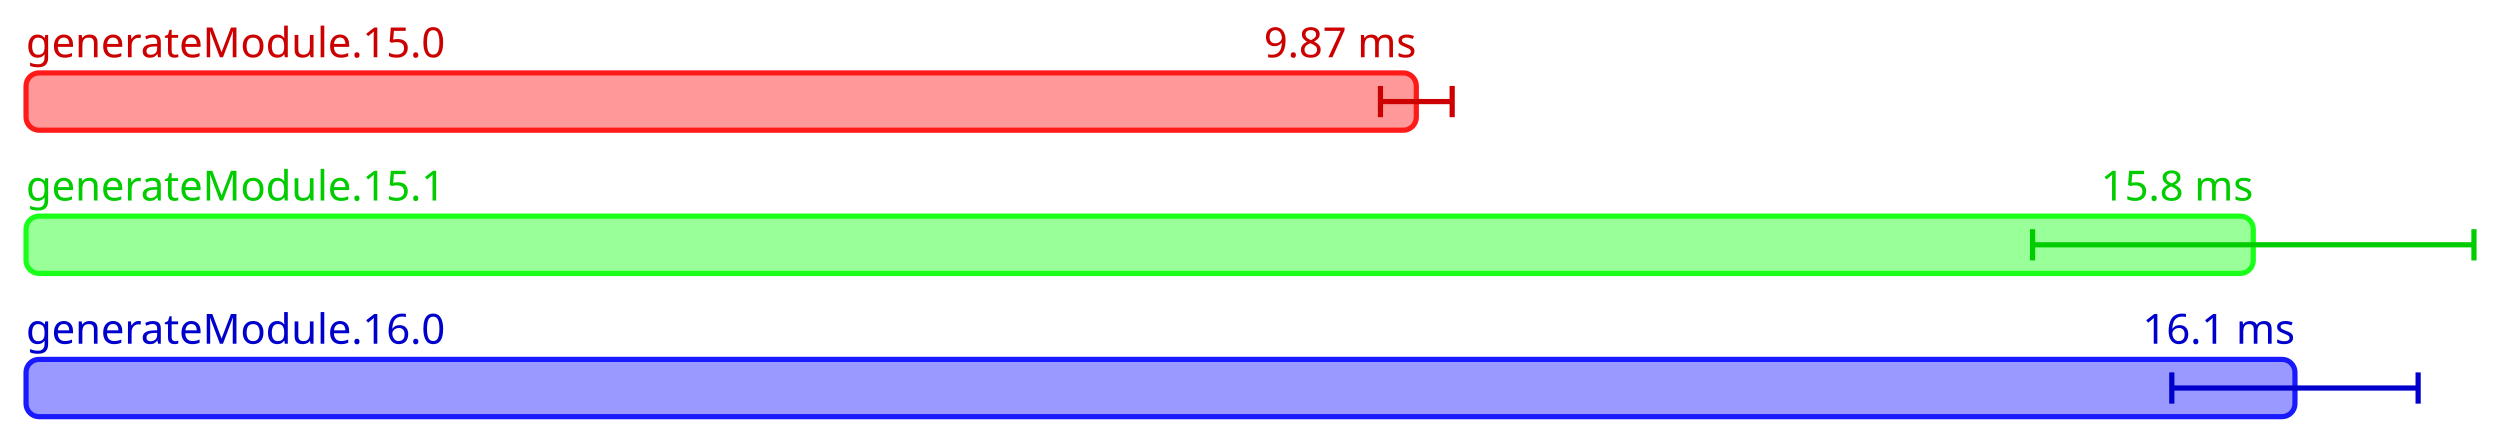
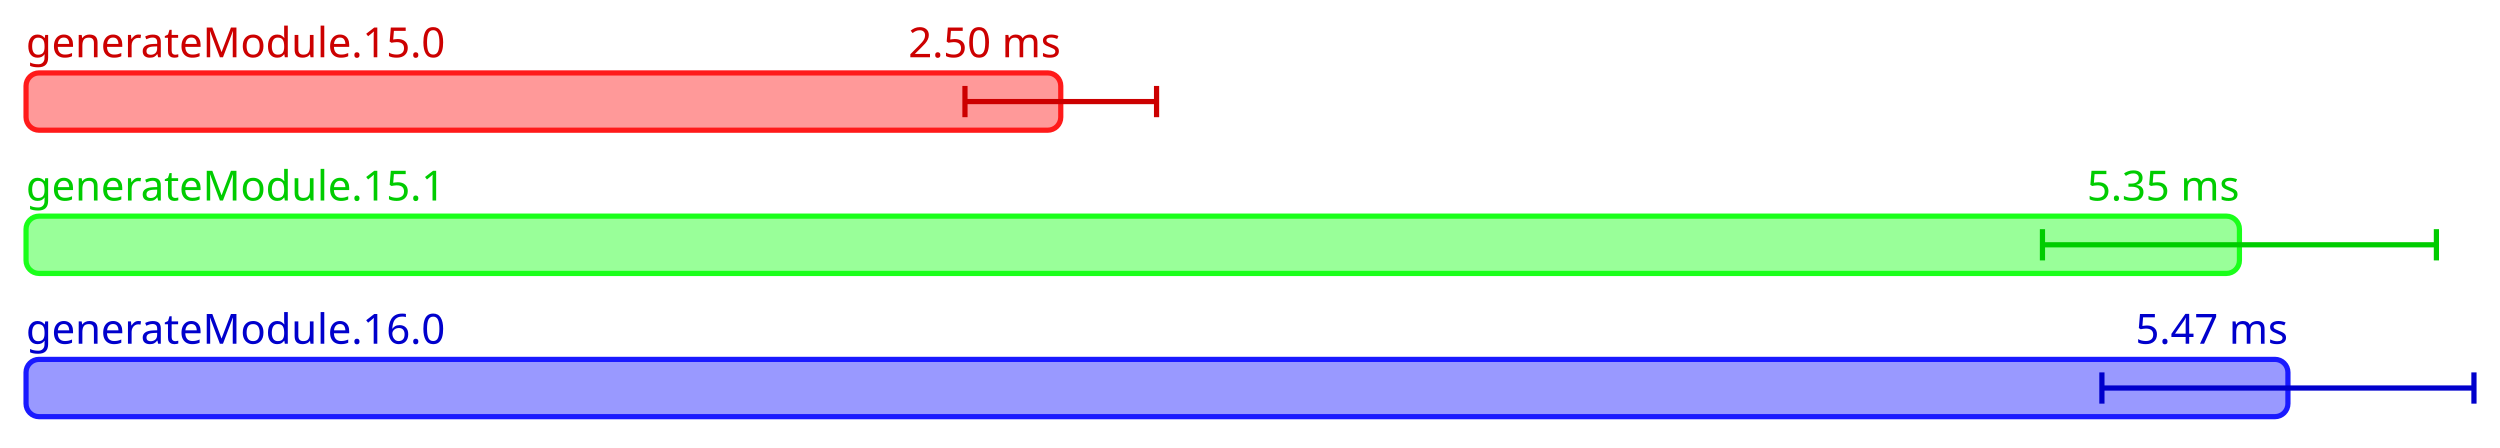
<svg xmlns="http://www.w3.org/2000/svg" height="172" width="960.0" font-size="16" font-family="sans-serif" stroke-width="2">
  <g transform="translate(10.0 0)">
    <g fill="hsl(0, 100%, 40%)">
      <text y="22">generateModule.15.0</text>
-       <text y="22" x="533.864" text-anchor="end">9.87 ms</text>
+       <text y="22" x="397.333" text-anchor="end">2.50 ms</text>
    </g>
    <g>
-       <rect y="28" rx="5" height="22" width="533.864" fill="hsl(0, 100%, 80%)" stroke="hsl(0, 100%, 55%)" />
+       <rect y="28" rx="5" height="22" width="397.333" fill="hsl(0, 100%, 80%)" stroke="hsl(0, 100%, 55%)" />
      <g stroke="hsl(0, 100%, 40%)">
-         <line x1="520.097" x2="547.632" y1="39" y2="39" />
-         <line x1="520.097" x2="520.097" y1="33" y2="45" />
-         <line x1="547.632" x2="547.632" y1="33" y2="45" />
+         <line x1="360.548" x2="434.118" y1="39" y2="39" />
+         <line x1="360.548" x2="360.548" y1="33" y2="45" />
+         <line x1="434.118" x2="434.118" y1="33" y2="45" />
      </g>
    </g>
    <g fill="hsl(120, 100%, 40%)">
      <text y="77">generateModule.15.1</text>
-       <text y="77" x="855.254" text-anchor="end">15.8 ms</text>
+       <text y="77" x="849.941" text-anchor="end">5.35 ms</text>
    </g>
    <g>
-       <rect y="83" rx="5" height="22" width="855.254" fill="hsl(120, 100%, 80%)" stroke="hsl(120, 100%, 55%)" />
+       <rect y="83" rx="5" height="22" width="849.941" fill="hsl(120, 100%, 80%)" stroke="hsl(120, 100%, 55%)" />
      <g stroke="hsl(120, 100%, 40%)">
-         <line x1="770.507" x2="940.0" y1="94" y2="94" />
-         <line x1="770.507" x2="770.507" y1="88" y2="100" />
-         <line x1="940.0" x2="940.0" y1="88" y2="100" />
+         <line x1="774.303" x2="925.579" y1="94" y2="94" />
+         <line x1="774.303" x2="774.303" y1="88" y2="100" />
+         <line x1="925.579" x2="925.579" y1="88" y2="100" />
      </g>
    </g>
    <g fill="hsl(240, 100%, 40%)">
      <text y="132">generateModule.16.0</text>
-       <text y="132" x="871.266" text-anchor="end">16.1 ms</text>
+       <text y="132" x="868.566" text-anchor="end">5.47 ms</text>
    </g>
    <g>
-       <rect y="138" rx="5" height="22" width="871.266" fill="hsl(240, 100%, 80%)" stroke="hsl(240, 100%, 55%)" />
+       <rect y="138" rx="5" height="22" width="868.566" fill="hsl(240, 100%, 80%)" stroke="hsl(240, 100%, 55%)" />
      <g stroke="hsl(240, 100%, 40%)">
-         <line x1="823.972" x2="918.56" y1="149" y2="149" />
-         <line x1="823.972" x2="823.972" y1="143" y2="155" />
-         <line x1="918.56" x2="918.56" y1="143" y2="155" />
+         <line x1="797.133" x2="940.0" y1="149" y2="149" />
+         <line x1="797.133" x2="797.133" y1="143" y2="155" />
+         <line x1="940.0" x2="940.0" y1="143" y2="155" />
      </g>
    </g>
  </g>
</svg>
